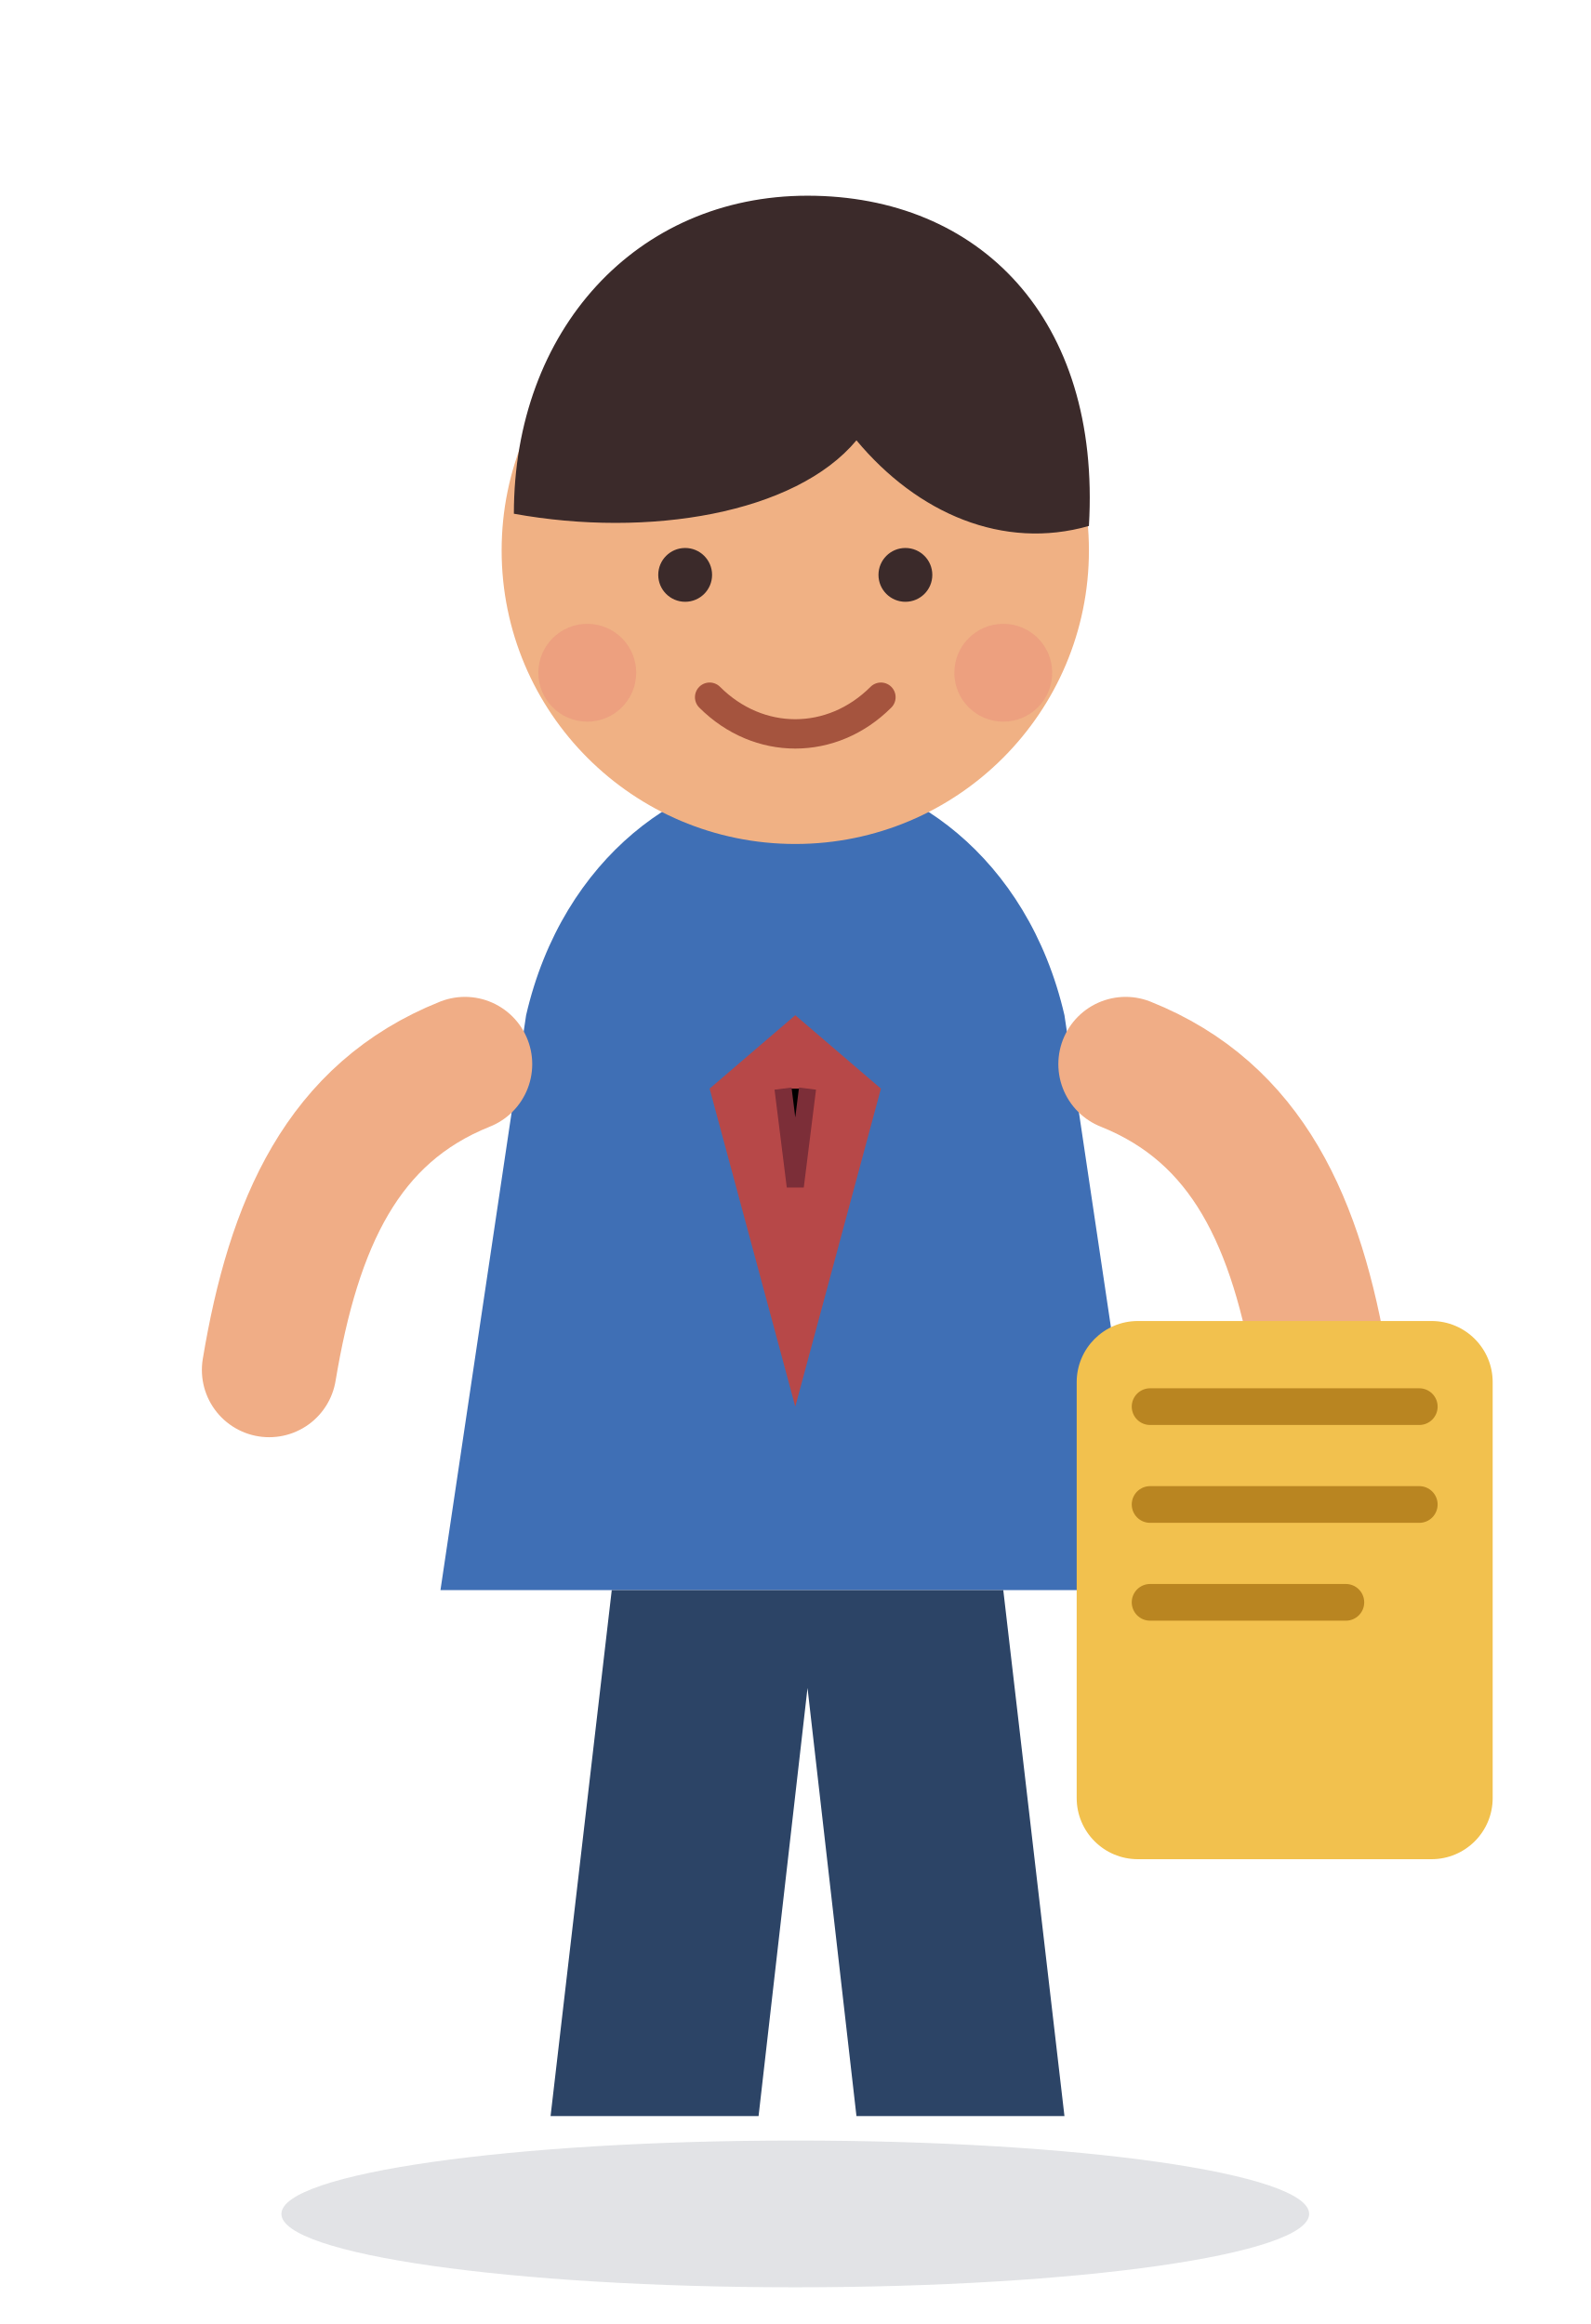
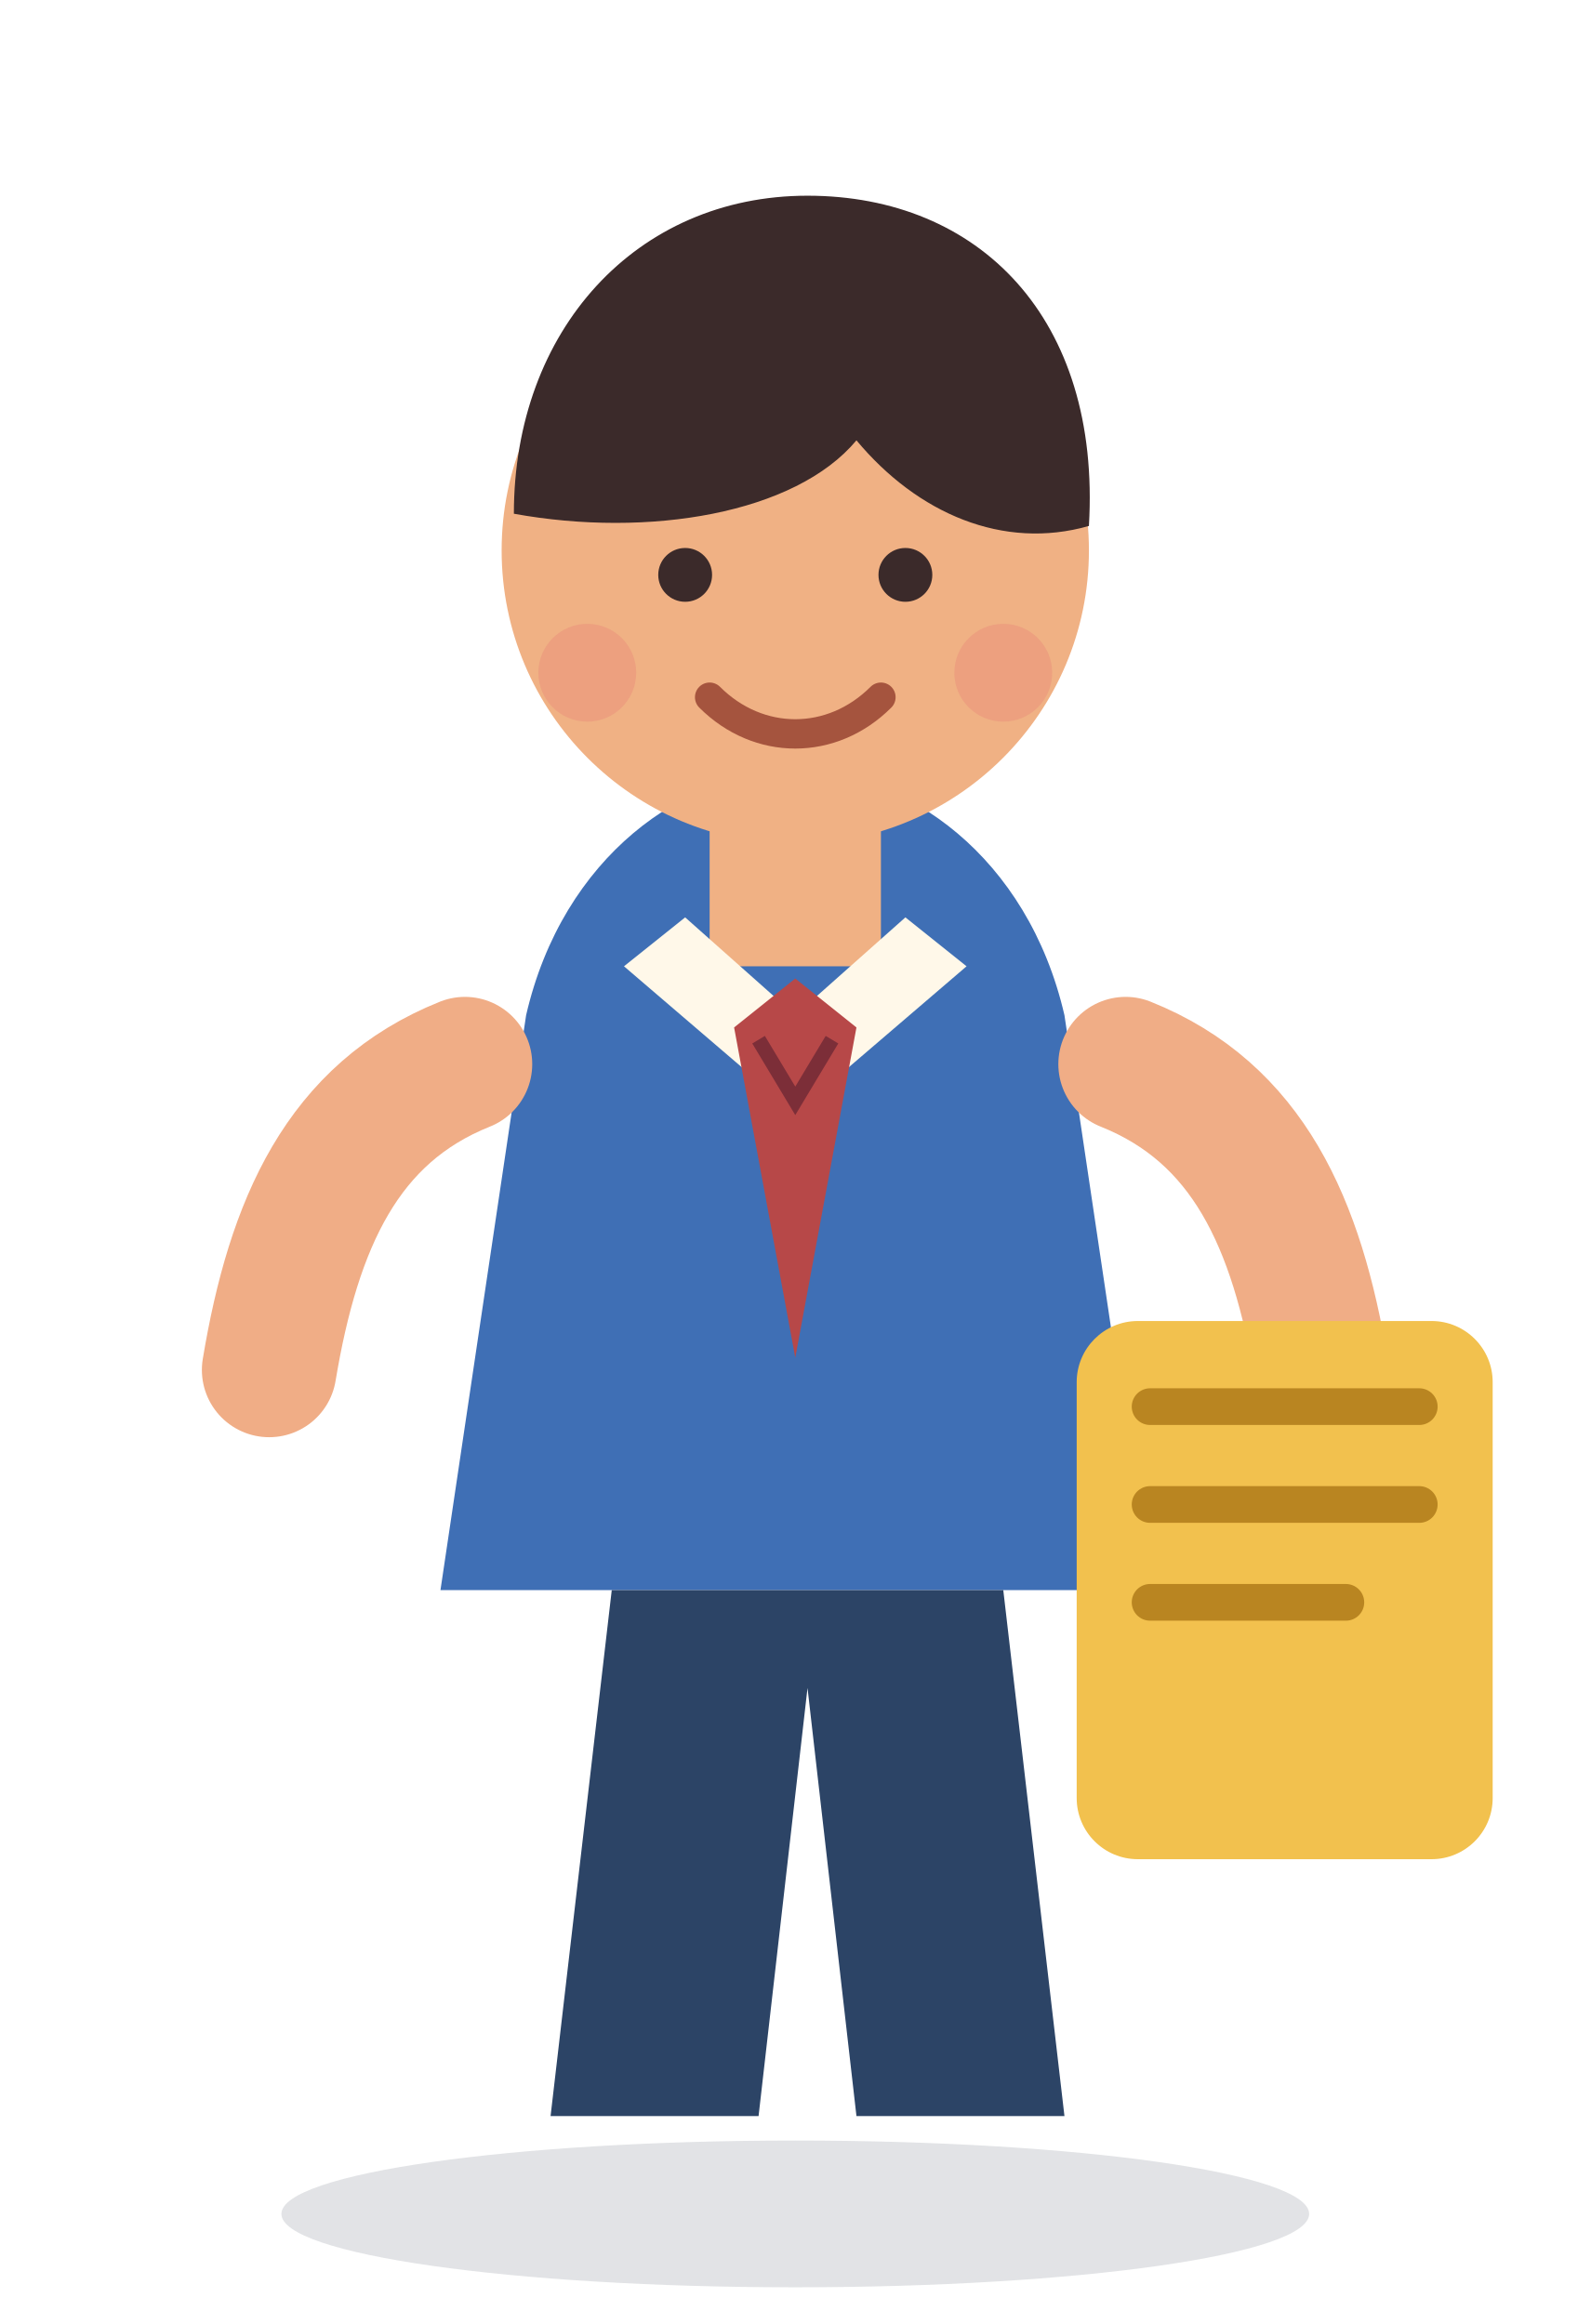
<svg xmlns="http://www.w3.org/2000/svg" viewBox="0 0 130 190" role="img" aria-label="Человек с папкой">
  <ellipse cx="65" cy="181" rx="42" ry="6" fill="#1e293b" opacity=".13" />
  <path d="M43 83c3-13 13-20 22-20s19 7 22 20l7 47H36l7-47Z" fill="#3f6fb5" />
  <path d="M50 130l-5 43h17l4-35 4 35h17l-5-43H50Z" fill="#2c4466" />
  <path d="M38 87c-10 4-14 13-16 25" fill="none" stroke="#f0ad86" stroke-width="11" stroke-linecap="round" />
  <path d="M92 87c10 4 14 13 16 25" fill="none" stroke="#f0ad86" stroke-width="11" stroke-linecap="round" />
  <rect x="88" y="108" width="34" height="44" rx="5" fill="#f2c14e" />
  <path d="M94 115h22M94 123h22M94 131h16" stroke="#b98521" stroke-width="3" stroke-linecap="round" />
-   <path d="M65 83l7 6-7 26-7-26 7-6Z" fill="#b74848" />
-   <path d="M64 89l1 8 1-8" stroke="#7c2e38" stroke-width="1.4" />
+   <path d="M58 67h14v12H58z" fill="#f0b184" />
+   <path d="M51 79l14 12 14-12-5-4-9 8-9-8-5 4Z" fill="#fff8e9" />
+   <path d="M65 80l5 4-5 27-5-27 5-4Z" fill="#b74848" />
+   <path d="M62 85l3 5 3-5" fill="none" stroke="#7c2e38" stroke-width="1.2" />
  <circle cx="65" cy="45" r="24" fill="#f0b184" />
  <path d="M42 42c0-15 10-26 24-26 14 0 24 10 23 27-7 2-14-1-19-7-5 6-17 8-28 6Z" fill="#3b2a2a" />
  <circle cx="56" cy="47" r="2.2" fill="#3b2a2a" />
  <circle cx="74" cy="47" r="2.2" fill="#3b2a2a" />
  <path d="M58 57c4 4 10 4 14 0" fill="none" stroke="#a5543e" stroke-width="2.4" stroke-linecap="round" />
  <circle cx="48" cy="55" r="4" fill="#e88c79" opacity=".45" />
  <circle cx="82" cy="55" r="4" fill="#e88c79" opacity=".45" />
</svg>
